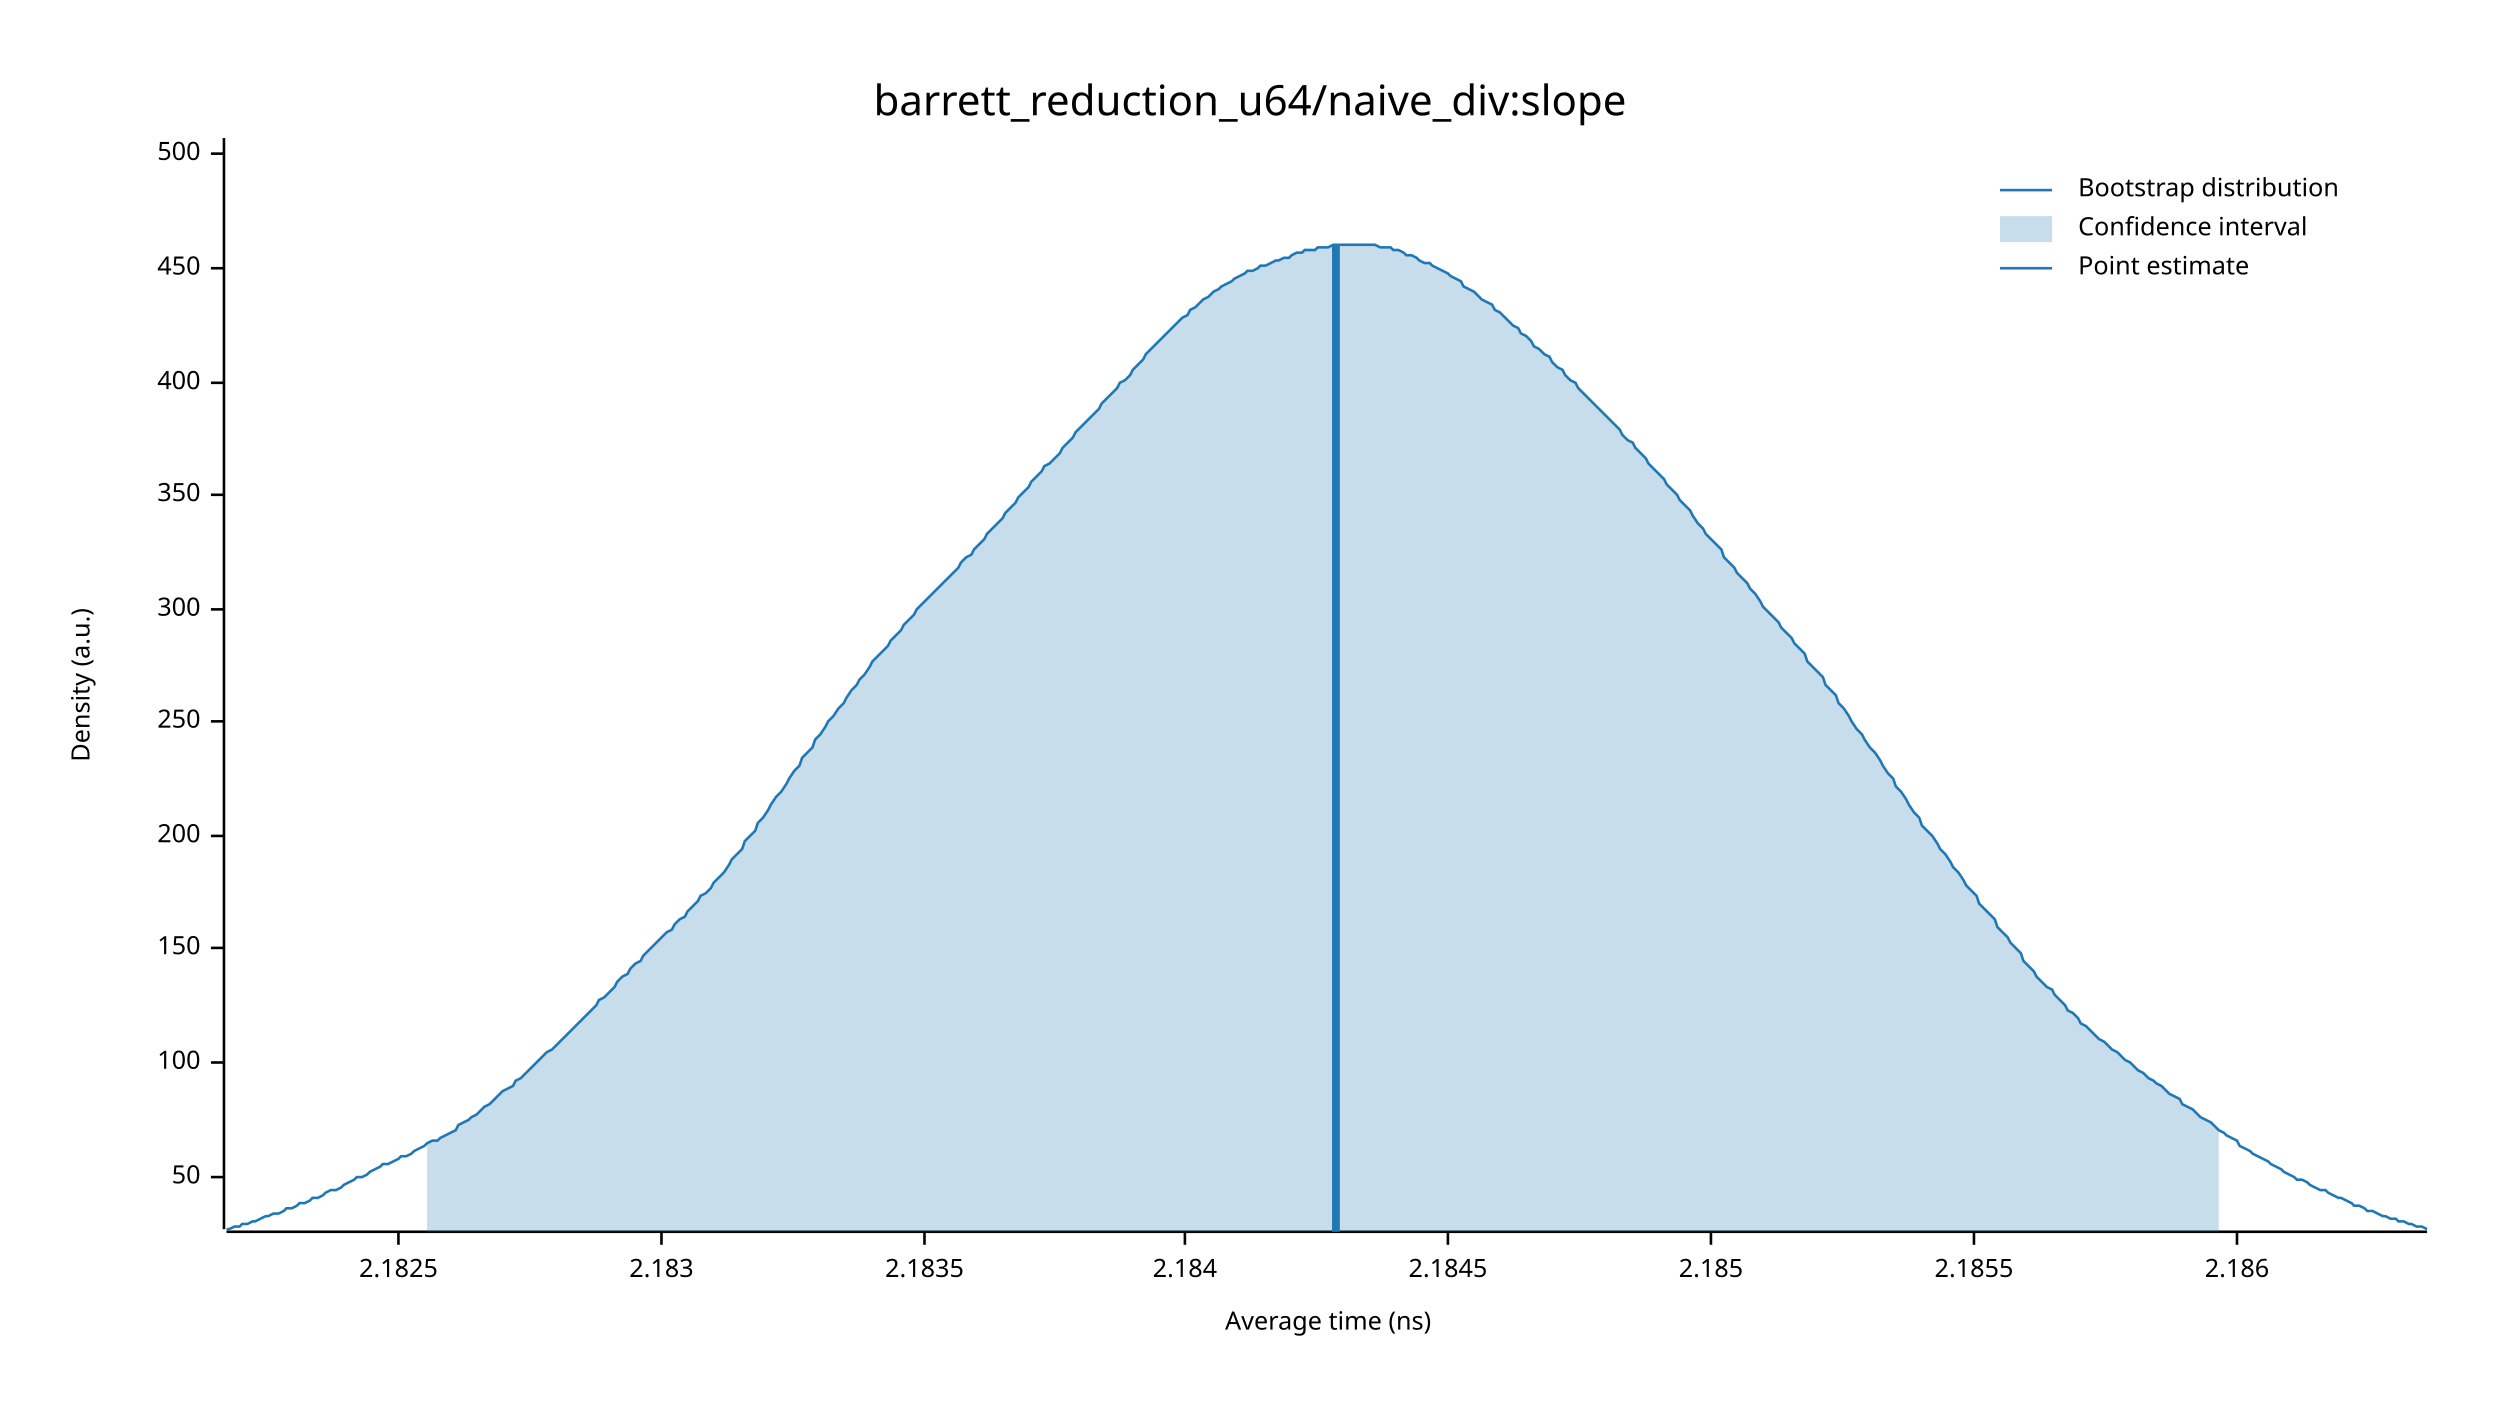
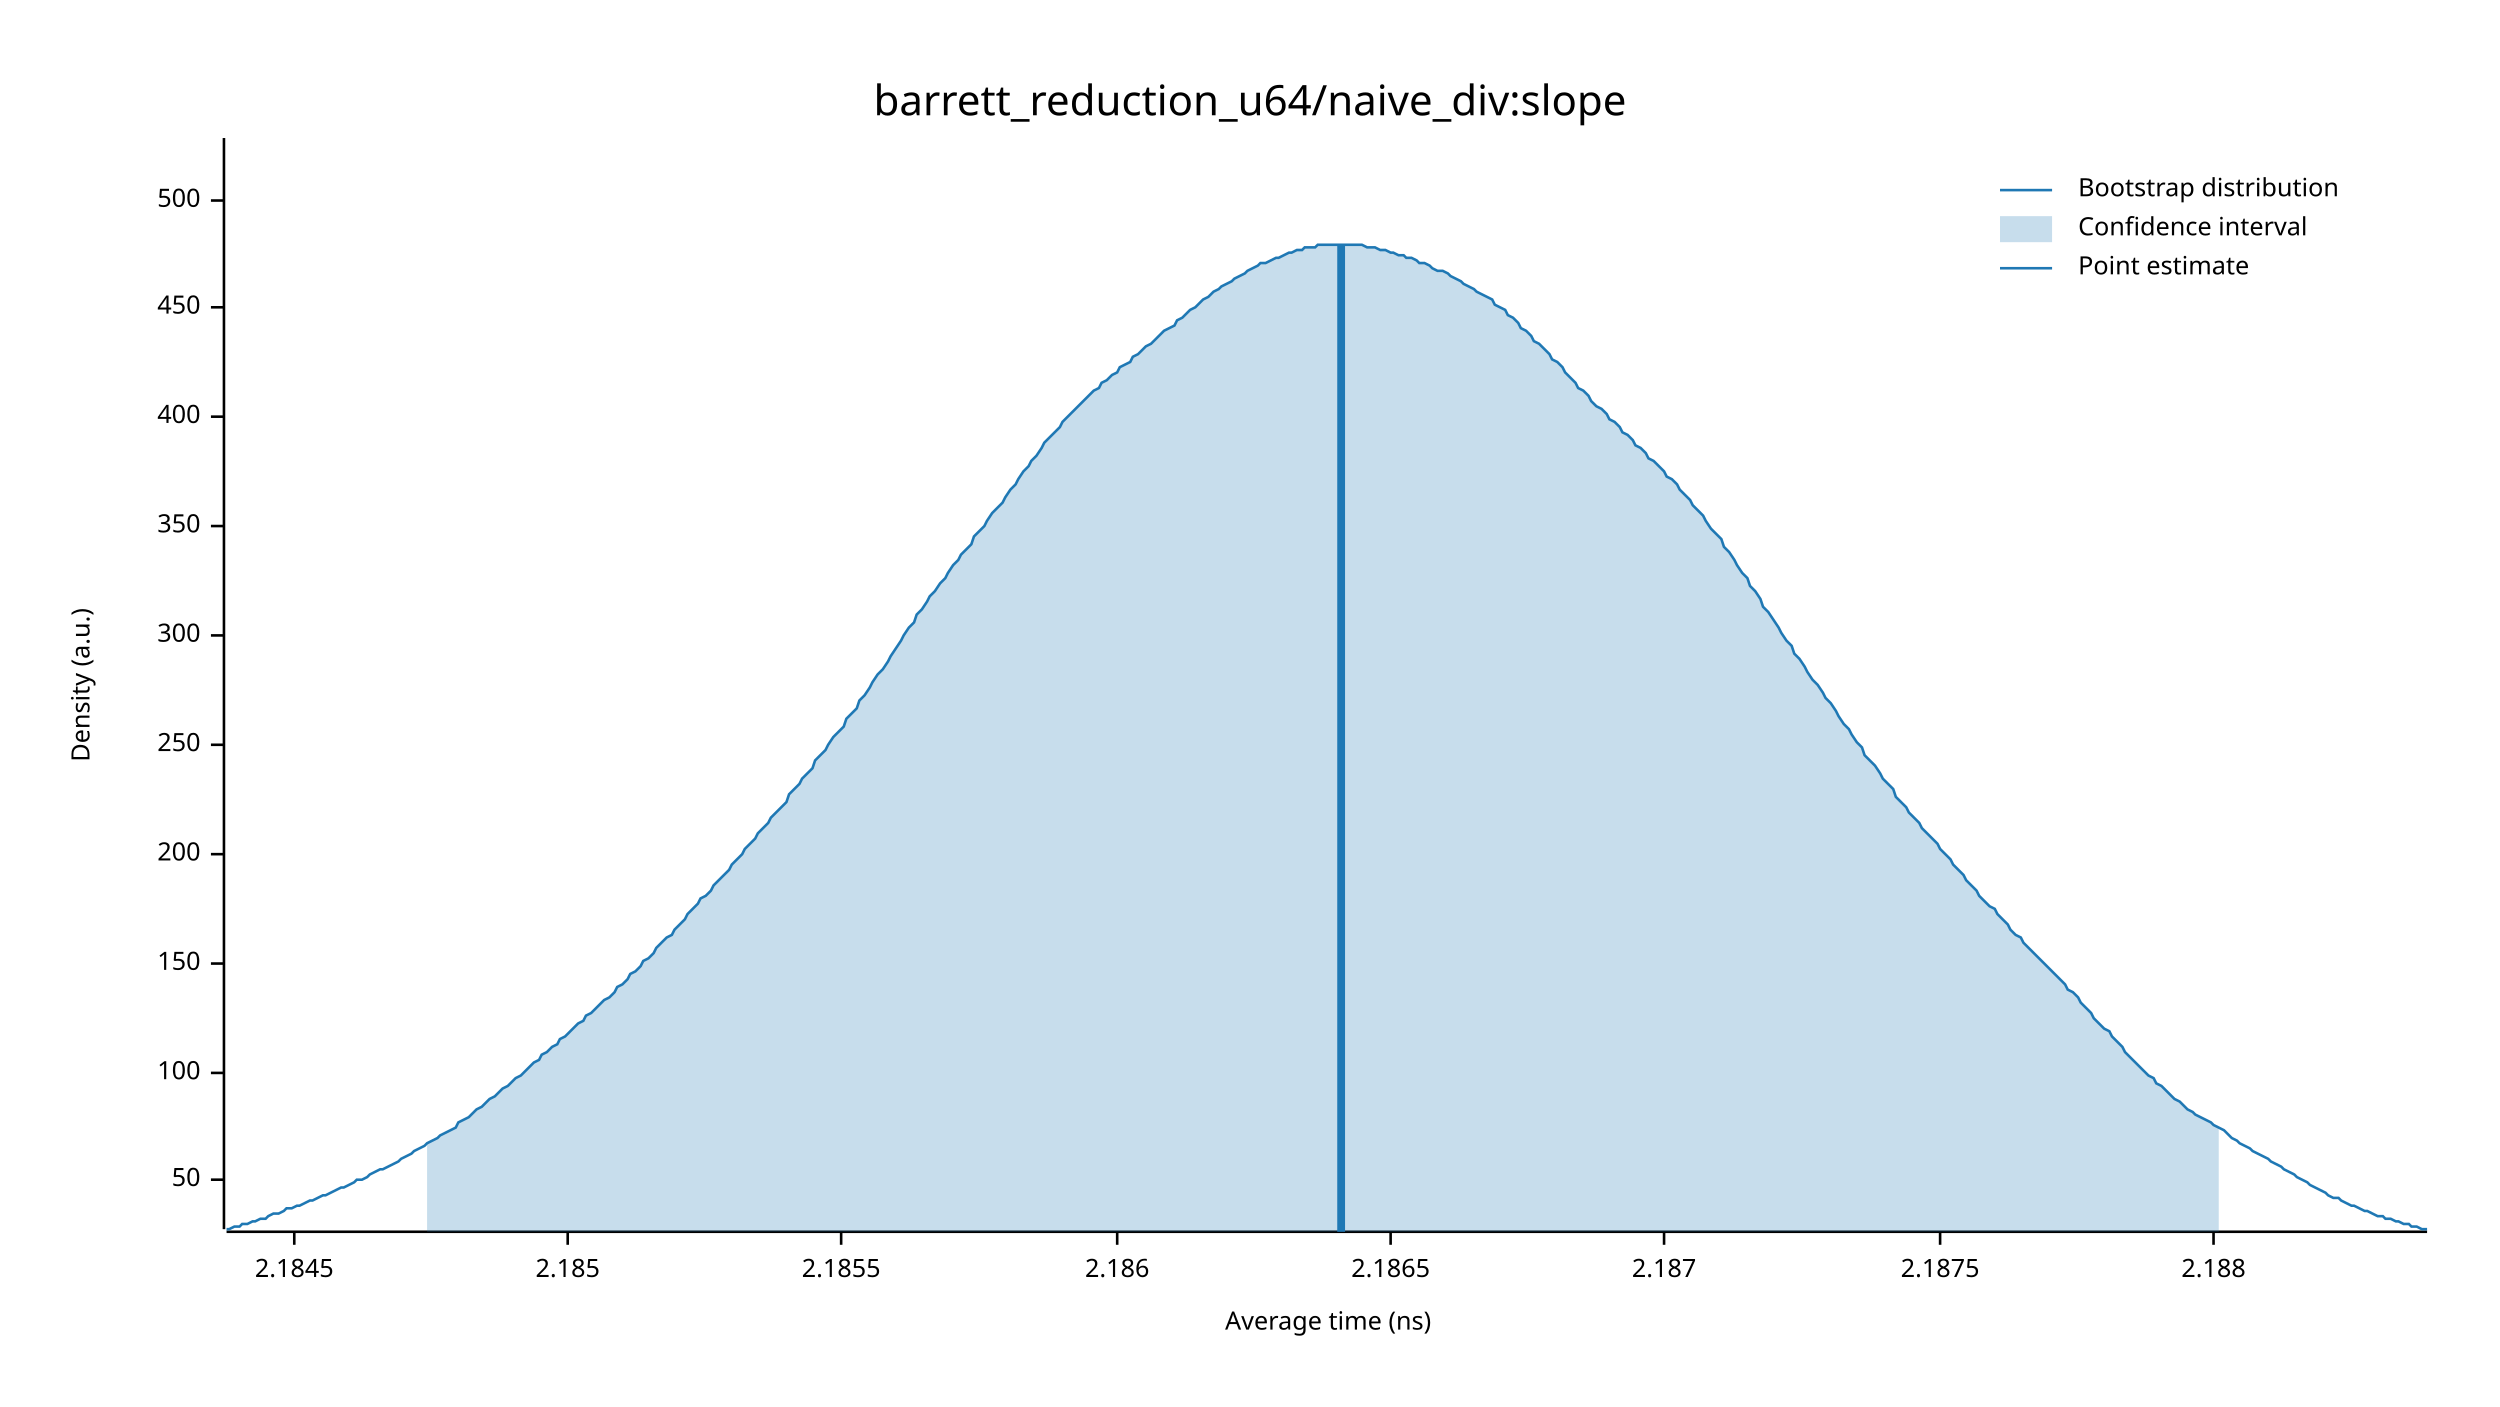
<svg xmlns="http://www.w3.org/2000/svg" width="960" height="540" viewBox="0 0 960 540">
  <text x="480" y="32" dy="0.76em" text-anchor="middle" font-family="sans-serif" font-size="16.129" opacity="1" fill="#000000">
barrett_reduction_u64/naive_div:slope
</text>
  <text x="27" y="263" dy="0.76em" text-anchor="middle" font-family="sans-serif" font-size="9.677" opacity="1" fill="#000000" transform="rotate(270, 27, 263)">
Density (a.u.)
</text>
  <text x="510" y="513" dy="-0.5ex" text-anchor="middle" font-family="sans-serif" font-size="9.677" opacity="1" fill="#000000">
Average time (ns)
</text>
  <polyline fill="none" opacity="1" stroke="#000000" stroke-width="1" points="86,53 86,472 " />
-   <text x="77" y="452" dy="0.5ex" text-anchor="end" font-family="sans-serif" font-size="9.677" opacity="1" fill="#000000">
+   <text x="77" y="453" dy="0.5ex" text-anchor="end" font-family="sans-serif" font-size="9.677" opacity="1" fill="#000000">
50
</text>
-   <polyline fill="none" opacity="1" stroke="#000000" stroke-width="1" points="81,452 86,452 " />
-   <text x="77" y="408" dy="0.5ex" text-anchor="end" font-family="sans-serif" font-size="9.677" opacity="1" fill="#000000">
+   <polyline fill="none" opacity="1" stroke="#000000" stroke-width="1" points="81,453 86,453 " />
+   <text x="77" y="412" dy="0.5ex" text-anchor="end" font-family="sans-serif" font-size="9.677" opacity="1" fill="#000000">
100
</text>
-   <polyline fill="none" opacity="1" stroke="#000000" stroke-width="1" points="81,408 86,408 " />
-   <text x="77" y="364" dy="0.5ex" text-anchor="end" font-family="sans-serif" font-size="9.677" opacity="1" fill="#000000">
+   <polyline fill="none" opacity="1" stroke="#000000" stroke-width="1" points="81,412 86,412 " />
+   <text x="77" y="370" dy="0.5ex" text-anchor="end" font-family="sans-serif" font-size="9.677" opacity="1" fill="#000000">
150
</text>
-   <polyline fill="none" opacity="1" stroke="#000000" stroke-width="1" points="81,364 86,364 " />
-   <text x="77" y="321" dy="0.5ex" text-anchor="end" font-family="sans-serif" font-size="9.677" opacity="1" fill="#000000">
+   <polyline fill="none" opacity="1" stroke="#000000" stroke-width="1" points="81,370 86,370 " />
+   <text x="77" y="328" dy="0.5ex" text-anchor="end" font-family="sans-serif" font-size="9.677" opacity="1" fill="#000000">
200
</text>
-   <polyline fill="none" opacity="1" stroke="#000000" stroke-width="1" points="81,321 86,321 " />
-   <text x="77" y="277" dy="0.5ex" text-anchor="end" font-family="sans-serif" font-size="9.677" opacity="1" fill="#000000">
+   <polyline fill="none" opacity="1" stroke="#000000" stroke-width="1" points="81,328 86,328 " />
+   <text x="77" y="286" dy="0.5ex" text-anchor="end" font-family="sans-serif" font-size="9.677" opacity="1" fill="#000000">
250
</text>
-   <polyline fill="none" opacity="1" stroke="#000000" stroke-width="1" points="81,277 86,277 " />
-   <text x="77" y="234" dy="0.5ex" text-anchor="end" font-family="sans-serif" font-size="9.677" opacity="1" fill="#000000">
+   <polyline fill="none" opacity="1" stroke="#000000" stroke-width="1" points="81,286 86,286 " />
+   <text x="77" y="244" dy="0.5ex" text-anchor="end" font-family="sans-serif" font-size="9.677" opacity="1" fill="#000000">
300
</text>
-   <polyline fill="none" opacity="1" stroke="#000000" stroke-width="1" points="81,234 86,234 " />
-   <text x="77" y="190" dy="0.5ex" text-anchor="end" font-family="sans-serif" font-size="9.677" opacity="1" fill="#000000">
+   <polyline fill="none" opacity="1" stroke="#000000" stroke-width="1" points="81,244 86,244 " />
+   <text x="77" y="202" dy="0.5ex" text-anchor="end" font-family="sans-serif" font-size="9.677" opacity="1" fill="#000000">
350
</text>
-   <polyline fill="none" opacity="1" stroke="#000000" stroke-width="1" points="81,190 86,190 " />
-   <text x="77" y="147" dy="0.5ex" text-anchor="end" font-family="sans-serif" font-size="9.677" opacity="1" fill="#000000">
+   <polyline fill="none" opacity="1" stroke="#000000" stroke-width="1" points="81,202 86,202 " />
+   <text x="77" y="160" dy="0.5ex" text-anchor="end" font-family="sans-serif" font-size="9.677" opacity="1" fill="#000000">
400
</text>
-   <polyline fill="none" opacity="1" stroke="#000000" stroke-width="1" points="81,147 86,147 " />
-   <text x="77" y="103" dy="0.5ex" text-anchor="end" font-family="sans-serif" font-size="9.677" opacity="1" fill="#000000">
+   <polyline fill="none" opacity="1" stroke="#000000" stroke-width="1" points="81,160 86,160 " />
+   <text x="77" y="118" dy="0.5ex" text-anchor="end" font-family="sans-serif" font-size="9.677" opacity="1" fill="#000000">
450
</text>
-   <polyline fill="none" opacity="1" stroke="#000000" stroke-width="1" points="81,103 86,103 " />
-   <text x="77" y="59" dy="0.5ex" text-anchor="end" font-family="sans-serif" font-size="9.677" opacity="1" fill="#000000">
+   <polyline fill="none" opacity="1" stroke="#000000" stroke-width="1" points="81,118 86,118 " />
+   <text x="77" y="77" dy="0.5ex" text-anchor="end" font-family="sans-serif" font-size="9.677" opacity="1" fill="#000000">
500
</text>
-   <polyline fill="none" opacity="1" stroke="#000000" stroke-width="1" points="81,59 86,59 " />
+   <polyline fill="none" opacity="1" stroke="#000000" stroke-width="1" points="81,77 86,77 " />
  <polyline fill="none" opacity="1" stroke="#000000" stroke-width="1" points="87,473 932,473 " />
-   <text x="153" y="483" dy="0.76em" text-anchor="middle" font-family="sans-serif" font-size="9.677" opacity="1" fill="#000000">
- 2.1825
- </text>
-   <polyline fill="none" opacity="1" stroke="#000000" stroke-width="1" points="153,473 153,478 " />
-   <text x="254" y="483" dy="0.76em" text-anchor="middle" font-family="sans-serif" font-size="9.677" opacity="1" fill="#000000">
- 2.183
- </text>
-   <polyline fill="none" opacity="1" stroke="#000000" stroke-width="1" points="254,473 254,478 " />
-   <text x="355" y="483" dy="0.76em" text-anchor="middle" font-family="sans-serif" font-size="9.677" opacity="1" fill="#000000">
- 2.1835
- </text>
-   <polyline fill="none" opacity="1" stroke="#000000" stroke-width="1" points="355,473 355,478 " />
-   <text x="455" y="483" dy="0.76em" text-anchor="middle" font-family="sans-serif" font-size="9.677" opacity="1" fill="#000000">
- 2.184
- </text>
-   <polyline fill="none" opacity="1" stroke="#000000" stroke-width="1" points="455,473 455,478 " />
-   <text x="556" y="483" dy="0.76em" text-anchor="middle" font-family="sans-serif" font-size="9.677" opacity="1" fill="#000000">
+   <text x="113" y="483" dy="0.76em" text-anchor="middle" font-family="sans-serif" font-size="9.677" opacity="1" fill="#000000">
2.1845
</text>
-   <polyline fill="none" opacity="1" stroke="#000000" stroke-width="1" points="556,473 556,478 " />
-   <text x="657" y="483" dy="0.76em" text-anchor="middle" font-family="sans-serif" font-size="9.677" opacity="1" fill="#000000">
+   <polyline fill="none" opacity="1" stroke="#000000" stroke-width="1" points="113,473 113,478 " />
+   <text x="218" y="483" dy="0.76em" text-anchor="middle" font-family="sans-serif" font-size="9.677" opacity="1" fill="#000000">
2.185
</text>
-   <polyline fill="none" opacity="1" stroke="#000000" stroke-width="1" points="657,473 657,478 " />
-   <text x="758" y="483" dy="0.76em" text-anchor="middle" font-family="sans-serif" font-size="9.677" opacity="1" fill="#000000">
+   <polyline fill="none" opacity="1" stroke="#000000" stroke-width="1" points="218,473 218,478 " />
+   <text x="323" y="483" dy="0.76em" text-anchor="middle" font-family="sans-serif" font-size="9.677" opacity="1" fill="#000000">
2.1855
</text>
-   <polyline fill="none" opacity="1" stroke="#000000" stroke-width="1" points="758,473 758,478 " />
-   <text x="859" y="483" dy="0.76em" text-anchor="middle" font-family="sans-serif" font-size="9.677" opacity="1" fill="#000000">
+   <polyline fill="none" opacity="1" stroke="#000000" stroke-width="1" points="323,473 323,478 " />
+   <text x="429" y="483" dy="0.76em" text-anchor="middle" font-family="sans-serif" font-size="9.677" opacity="1" fill="#000000">
2.186
</text>
-   <polyline fill="none" opacity="1" stroke="#000000" stroke-width="1" points="859,473 859,478 " />
-   <polyline fill="none" opacity="1" stroke="#1F78B4" stroke-width="1" points="87,472 88,472 90,471 92,471 93,470 95,470 97,469 98,469 100,468 102,467 103,467 105,466 107,466 109,465 110,464 112,464 114,463 115,462 117,462 119,461 120,460 122,460 124,459 125,458 127,457 129,457 131,456 132,455 134,454 136,453 137,452 139,452 141,451 142,450 144,449 146,448 147,447 149,447 151,446 153,445 154,444 156,444 158,443 159,442 161,441 163,440 164,439 166,438 168,438 169,437 171,436 173,435 175,434 176,432 178,431 180,430 181,429 183,428 185,426 186,425 188,424 190,422 191,421 193,419 195,418 197,417 198,415 200,414 202,412 203,411 205,409 207,407 208,406 210,404 212,403 214,401 215,400 217,398 219,396 220,395 222,393 224,391 225,390 227,388 229,386 230,384 232,383 234,381 236,379 237,377 239,375 241,374 242,372 244,370 246,369 247,367 249,365 251,363 252,362 254,360 256,358 258,357 259,355 261,353 263,352 264,350 266,348 268,346 269,344 271,343 273,341 274,339 276,337 278,335 280,332 281,330 283,328 285,326 286,323 288,321 290,319 291,316 293,314 295,311 296,309 298,306 300,304 302,301 303,299 305,296 307,294 308,291 310,289 312,287 313,284 315,282 317,279 318,277 320,275 322,272 324,270 325,268 327,265 329,263 330,261 332,259 334,256 335,254 337,252 339,250 341,248 342,246 344,244 346,242 347,240 349,238 351,236 352,234 354,232 356,230 357,229 359,227 361,225 363,223 364,222 366,220 368,218 369,216 371,214 373,213 374,211 376,209 378,207 379,205 381,203 383,201 385,199 386,197 388,195 390,193 391,191 393,189 395,187 396,185 398,183 400,181 401,179 403,178 405,176 407,174 408,172 410,170 412,168 413,166 415,164 417,162 418,161 420,159 422,157 423,155 425,153 427,151 429,149 430,147 432,146 434,144 435,142 437,140 439,138 440,136 442,134 444,132 445,131 447,129 449,127 451,125 452,124 454,122 456,121 457,119 459,118 461,116 462,115 464,114 466,112 468,111 469,110 471,109 473,108 474,107 476,106 478,105 479,104 481,104 483,103 484,102 486,102 488,101 490,100 491,100 493,99 495,99 496,98 498,97 500,97 501,96 503,96 505,96 506,95 508,95 510,95 512,94 513,94 515,94 517,94 518,94 520,94 522,94 523,94 525,94 527,94 528,94 530,95 532,95 534,95 535,96 537,96 539,97 540,98 542,98 544,99 545,100 547,101 549,101 550,102 552,103 554,104 556,105 557,106 559,107 561,108 562,110 564,111 566,112 567,113 569,115 571,116 573,117 574,119 576,120 578,122 579,123 581,125 583,126 584,128 586,129 588,131 589,133 591,134 593,136 595,137 596,139 598,141 600,142 601,144 603,146 605,147 606,149 608,151 610,153 611,154 613,156 615,158 617,160 618,161 620,163 622,165 623,167 625,169 627,170 628,172 630,174 632,176 633,178 635,180 637,182 639,184 640,186 642,188 644,190 645,192 647,194 649,196 650,198 652,201 654,203 655,205 657,207 659,209 661,211 662,214 664,216 666,218 667,220 669,222 671,224 672,226 674,228 676,231 677,233 679,235 681,237 683,239 684,241 686,243 688,245 689,247 691,249 693,251 694,254 696,256 698,258 700,260 701,263 703,265 705,267 706,270 708,272 710,275 711,277 713,280 715,282 716,284 718,287 720,289 722,292 723,294 725,297 727,299 728,302 730,304 732,307 733,309 735,312 737,314 738,317 740,319 742,321 744,324 745,326 747,328 749,331 750,333 752,335 754,338 755,340 757,342 759,344 760,347 762,349 764,351 766,353 767,356 769,358 771,360 772,362 774,364 776,366 777,369 779,371 781,373 782,375 784,377 786,379 788,380 789,382 791,384 793,386 794,388 796,389 798,391 799,393 801,394 803,396 804,397 806,399 808,400 810,402 811,403 813,404 815,406 816,407 818,408 820,410 821,411 823,412 825,414 827,415 828,416 830,417 832,419 833,420 835,421 837,422 838,424 840,425 842,426 843,427 845,429 847,430 849,431 850,432 852,434 854,435 855,436 857,437 859,438 860,440 862,441 864,442 865,443 867,444 869,445 871,446 872,447 874,448 876,449 877,450 879,451 881,452 882,453 884,453 886,454 887,455 889,456 891,457 893,457 894,458 896,459 898,460 899,460 901,461 903,462 904,463 906,463 908,464 909,465 911,465 913,466 915,467 916,467 918,468 920,468 921,469 923,469 925,470 926,470 928,471 930,471 932,472 " />
-   <polygon opacity="0.25" fill="#1F78B4" points="164,439 166,438 168,438 169,437 171,436 173,435 175,434 176,432 178,431 180,430 181,429 183,428 185,426 186,425 188,424 190,422 191,421 193,419 195,418 197,417 198,415 200,414 202,412 203,411 205,409 207,407 208,406 210,404 212,403 214,401 215,400 217,398 219,396 220,395 222,393 224,391 225,390 227,388 229,386 230,384 232,383 234,381 236,379 237,377 239,375 241,374 242,372 244,370 246,369 247,367 249,365 251,363 252,362 254,360 256,358 258,357 259,355 261,353 263,352 264,350 266,348 268,346 269,344 271,343 273,341 274,339 276,337 278,335 280,332 281,330 283,328 285,326 286,323 288,321 290,319 291,316 293,314 295,311 296,309 298,306 300,304 302,301 303,299 305,296 307,294 308,291 310,289 312,287 313,284 315,282 317,279 318,277 320,275 322,272 324,270 325,268 327,265 329,263 330,261 332,259 334,256 335,254 337,252 339,250 341,248 342,246 344,244 346,242 347,240 349,238 351,236 352,234 354,232 356,230 357,229 359,227 361,225 363,223 364,222 366,220 368,218 369,216 371,214 373,213 374,211 376,209 378,207 379,205 381,203 383,201 385,199 386,197 388,195 390,193 391,191 393,189 395,187 396,185 398,183 400,181 401,179 403,178 405,176 407,174 408,172 410,170 412,168 413,166 415,164 417,162 418,161 420,159 422,157 423,155 425,153 427,151 429,149 430,147 432,146 434,144 435,142 437,140 439,138 440,136 442,134 444,132 445,131 447,129 449,127 451,125 452,124 454,122 456,121 457,119 459,118 461,116 462,115 464,114 466,112 468,111 469,110 471,109 473,108 474,107 476,106 478,105 479,104 481,104 483,103 484,102 486,102 488,101 490,100 491,100 493,99 495,99 496,98 498,97 500,97 501,96 503,96 505,96 506,95 508,95 510,95 512,94 513,94 515,94 517,94 518,94 520,94 522,94 523,94 525,94 527,94 528,94 530,95 532,95 534,95 535,96 537,96 539,97 540,98 542,98 544,99 545,100 547,101 549,101 550,102 552,103 554,104 556,105 557,106 559,107 561,108 562,110 564,111 566,112 567,113 569,115 571,116 573,117 574,119 576,120 578,122 579,123 581,125 583,126 584,128 586,129 588,131 589,133 591,134 593,136 595,137 596,139 598,141 600,142 601,144 603,146 605,147 606,149 608,151 610,153 611,154 613,156 615,158 617,160 618,161 620,163 622,165 623,167 625,169 627,170 628,172 630,174 632,176 633,178 635,180 637,182 639,184 640,186 642,188 644,190 645,192 647,194 649,196 650,198 652,201 654,203 655,205 657,207 659,209 661,211 662,214 664,216 666,218 667,220 669,222 671,224 672,226 674,228 676,231 677,233 679,235 681,237 683,239 684,241 686,243 688,245 689,247 691,249 693,251 694,254 696,256 698,258 700,260 701,263 703,265 705,267 706,270 708,272 710,275 711,277 713,280 715,282 716,284 718,287 720,289 722,292 723,294 725,297 727,299 728,302 730,304 732,307 733,309 735,312 737,314 738,317 740,319 742,321 744,324 745,326 747,328 749,331 750,333 752,335 754,338 755,340 757,342 759,344 760,347 762,349 764,351 766,353 767,356 769,358 771,360 772,362 774,364 776,366 777,369 779,371 781,373 782,375 784,377 786,379 788,380 789,382 791,384 793,386 794,388 796,389 798,391 799,393 801,394 803,396 804,397 806,399 808,400 810,402 811,403 813,404 815,406 816,407 818,408 820,410 821,411 823,412 825,414 827,415 828,416 830,417 832,419 833,420 835,421 837,422 838,424 840,425 842,426 843,427 845,429 847,430 849,431 850,432 852,434 852,473 164,473 " />
-   <polyline fill="none" opacity="1" stroke="#1F78B4" stroke-width="3" points="513,473 513,94 " />
+   <polyline fill="none" opacity="1" stroke="#000000" stroke-width="1" points="429,473 429,478 " />
+   <text x="534" y="483" dy="0.76em" text-anchor="middle" font-family="sans-serif" font-size="9.677" opacity="1" fill="#000000">
+ 2.1865
+ </text>
+   <polyline fill="none" opacity="1" stroke="#000000" stroke-width="1" points="534,473 534,478 " />
+   <text x="639" y="483" dy="0.76em" text-anchor="middle" font-family="sans-serif" font-size="9.677" opacity="1" fill="#000000">
+ 2.187
+ </text>
+   <polyline fill="none" opacity="1" stroke="#000000" stroke-width="1" points="639,473 639,478 " />
+   <text x="745" y="483" dy="0.76em" text-anchor="middle" font-family="sans-serif" font-size="9.677" opacity="1" fill="#000000">
+ 2.1875
+ </text>
+   <polyline fill="none" opacity="1" stroke="#000000" stroke-width="1" points="745,473 745,478 " />
+   <text x="850" y="483" dy="0.76em" text-anchor="middle" font-family="sans-serif" font-size="9.677" opacity="1" fill="#000000">
+ 2.188
+ </text>
+   <polyline fill="none" opacity="1" stroke="#000000" stroke-width="1" points="850,473 850,478 " />
+   <polyline fill="none" opacity="1" stroke="#1F78B4" stroke-width="1" points="87,472 88,472 90,471 92,471 93,470 95,470 97,469 98,469 100,468 102,468 103,467 105,466 107,466 109,465 110,464 112,464 114,463 115,463 117,462 119,461 120,461 122,460 124,459 125,459 127,458 129,457 131,456 132,456 134,455 136,454 137,453 139,453 141,452 142,451 144,450 146,449 147,449 149,448 151,447 153,446 154,445 156,444 158,443 159,442 161,441 163,440 164,439 166,438 168,437 169,436 171,435 173,434 175,433 176,431 178,430 180,429 181,428 183,426 185,425 186,424 188,422 190,421 191,420 193,418 195,417 197,415 198,414 200,413 202,411 203,410 205,408 207,407 208,405 210,404 212,402 214,401 215,399 217,398 219,396 220,395 222,393 224,392 225,390 227,389 229,387 230,386 232,384 234,383 236,381 237,379 239,378 241,376 242,374 244,373 246,371 247,369 249,368 251,366 252,364 254,362 256,360 258,359 259,357 261,355 263,353 264,351 266,349 268,347 269,345 271,344 273,342 274,340 276,338 278,336 280,334 281,332 283,330 285,328 286,326 288,324 290,322 291,320 293,318 295,316 296,314 298,312 300,310 302,308 303,305 305,303 307,301 308,299 310,297 312,295 313,292 315,290 317,288 318,286 320,283 322,281 324,279 325,276 327,274 329,272 330,269 332,267 334,264 335,262 337,259 339,257 341,254 342,252 344,249 346,246 347,244 349,241 351,239 352,236 354,234 356,231 357,229 359,227 361,224 363,222 364,220 366,217 368,215 369,213 371,211 373,209 374,206 376,204 378,202 379,200 381,197 383,195 385,193 386,191 388,188 390,186 391,184 393,181 395,179 396,177 398,175 400,172 401,170 403,168 405,166 407,164 408,162 410,160 412,158 413,157 415,155 417,153 418,152 420,150 422,149 423,147 425,146 427,144 429,143 430,141 432,140 434,139 435,137 437,136 439,134 440,133 442,132 444,130 445,129 447,127 449,126 451,125 452,123 454,122 456,120 457,119 459,118 461,116 462,115 464,114 466,112 468,111 469,110 471,109 473,108 474,107 476,106 478,105 479,104 481,103 483,102 484,101 486,101 488,100 490,99 491,99 493,98 495,97 496,97 498,96 500,96 501,95 503,95 505,95 506,94 508,94 510,94 512,94 513,94 515,94 517,94 518,94 520,94 522,94 523,94 525,95 527,95 528,95 530,96 532,96 534,97 535,97 537,98 539,98 540,99 542,99 544,100 545,101 547,101 549,102 550,103 552,104 554,104 556,105 557,106 559,107 561,108 562,109 564,110 566,111 567,112 569,113 571,114 573,115 574,117 576,118 578,119 579,121 581,122 583,124 584,126 586,127 588,129 589,131 591,132 593,134 595,136 596,138 598,139 600,141 601,143 603,145 605,147 606,149 608,150 610,152 611,154 613,156 615,157 617,159 618,161 620,162 622,164 623,166 625,167 627,169 628,171 630,172 632,174 633,176 635,177 637,179 639,181 640,183 642,184 644,186 645,188 647,190 649,192 650,194 652,196 654,198 655,200 657,203 659,205 661,207 662,210 664,212 666,215 667,217 669,220 671,222 672,225 674,227 676,230 677,233 679,235 681,238 683,241 684,243 686,246 688,248 689,251 691,253 693,256 694,258 696,261 698,263 700,266 701,268 703,270 705,273 706,275 708,278 710,280 711,282 713,285 715,287 716,290 718,292 720,294 722,297 723,299 725,301 727,303 728,306 730,308 732,310 733,312 735,314 737,316 738,318 740,320 742,322 744,324 745,326 747,328 749,330 750,332 752,334 754,336 755,338 757,340 759,342 760,344 762,346 764,348 766,349 767,351 769,353 771,355 772,357 774,359 776,360 777,362 779,364 781,366 782,367 784,369 786,371 788,373 789,374 791,376 793,378 794,380 796,381 798,383 799,385 801,387 803,389 804,391 806,393 808,395 810,396 811,398 813,400 815,402 816,404 818,406 820,408 821,409 823,411 825,413 827,414 828,416 830,417 832,419 833,420 835,422 837,423 838,424 840,426 842,427 843,428 845,429 847,430 849,431 850,432 852,433 854,434 855,435 857,437 859,438 860,439 862,440 864,441 865,442 867,443 869,444 871,445 872,446 874,447 876,448 877,449 879,450 881,451 882,452 884,453 886,454 887,455 889,456 891,457 893,458 894,459 896,460 898,460 899,461 901,462 903,463 904,463 906,464 908,465 909,465 911,466 913,467 915,467 916,468 918,468 920,469 921,469 923,470 925,470 926,471 928,471 930,472 932,472 " />
+   <polygon opacity="0.25" fill="#1F78B4" points="164,439 166,438 168,437 169,436 171,435 173,434 175,433 176,431 178,430 180,429 181,428 183,426 185,425 186,424 188,422 190,421 191,420 193,418 195,417 197,415 198,414 200,413 202,411 203,410 205,408 207,407 208,405 210,404 212,402 214,401 215,399 217,398 219,396 220,395 222,393 224,392 225,390 227,389 229,387 230,386 232,384 234,383 236,381 237,379 239,378 241,376 242,374 244,373 246,371 247,369 249,368 251,366 252,364 254,362 256,360 258,359 259,357 261,355 263,353 264,351 266,349 268,347 269,345 271,344 273,342 274,340 276,338 278,336 280,334 281,332 283,330 285,328 286,326 288,324 290,322 291,320 293,318 295,316 296,314 298,312 300,310 302,308 303,305 305,303 307,301 308,299 310,297 312,295 313,292 315,290 317,288 318,286 320,283 322,281 324,279 325,276 327,274 329,272 330,269 332,267 334,264 335,262 337,259 339,257 341,254 342,252 344,249 346,246 347,244 349,241 351,239 352,236 354,234 356,231 357,229 359,227 361,224 363,222 364,220 366,217 368,215 369,213 371,211 373,209 374,206 376,204 378,202 379,200 381,197 383,195 385,193 386,191 388,188 390,186 391,184 393,181 395,179 396,177 398,175 400,172 401,170 403,168 405,166 407,164 408,162 410,160 412,158 413,157 415,155 417,153 418,152 420,150 422,149 423,147 425,146 427,144 429,143 430,141 432,140 434,139 435,137 437,136 439,134 440,133 442,132 444,130 445,129 447,127 449,126 451,125 452,123 454,122 456,120 457,119 459,118 461,116 462,115 464,114 466,112 468,111 469,110 471,109 473,108 474,107 476,106 478,105 479,104 481,103 483,102 484,101 486,101 488,100 490,99 491,99 493,98 495,97 496,97 498,96 500,96 501,95 503,95 505,95 506,94 508,94 510,94 512,94 513,94 515,94 517,94 518,94 520,94 522,94 523,94 525,95 527,95 528,95 530,96 532,96 534,97 535,97 537,98 539,98 540,99 542,99 544,100 545,101 547,101 549,102 550,103 552,104 554,104 556,105 557,106 559,107 561,108 562,109 564,110 566,111 567,112 569,113 571,114 573,115 574,117 576,118 578,119 579,121 581,122 583,124 584,126 586,127 588,129 589,131 591,132 593,134 595,136 596,138 598,139 600,141 601,143 603,145 605,147 606,149 608,150 610,152 611,154 613,156 615,157 617,159 618,161 620,162 622,164 623,166 625,167 627,169 628,171 630,172 632,174 633,176 635,177 637,179 639,181 640,183 642,184 644,186 645,188 647,190 649,192 650,194 652,196 654,198 655,200 657,203 659,205 661,207 662,210 664,212 666,215 667,217 669,220 671,222 672,225 674,227 676,230 677,233 679,235 681,238 683,241 684,243 686,246 688,248 689,251 691,253 693,256 694,258 696,261 698,263 700,266 701,268 703,270 705,273 706,275 708,278 710,280 711,282 713,285 715,287 716,290 718,292 720,294 722,297 723,299 725,301 727,303 728,306 730,308 732,310 733,312 735,314 737,316 738,318 740,320 742,322 744,324 745,326 747,328 749,330 750,332 752,334 754,336 755,338 757,340 759,342 760,344 762,346 764,348 766,349 767,351 769,353 771,355 772,357 774,359 776,360 777,362 779,364 781,366 782,367 784,369 786,371 788,373 789,374 791,376 793,378 794,380 796,381 798,383 799,385 801,387 803,389 804,391 806,393 808,395 810,396 811,398 813,400 815,402 816,404 818,406 820,408 821,409 823,411 825,413 827,414 828,416 830,417 832,419 833,420 835,422 837,423 838,424 840,426 842,427 843,428 845,429 847,430 849,431 850,432 852,433 852,473 164,473 " />
+   <polyline fill="none" opacity="1" stroke="#1F78B4" stroke-width="3" points="515,473 515,94 " />
  <text x="798" y="68" dy="0.76em" text-anchor="start" font-family="sans-serif" font-size="9.677" opacity="1" fill="#000000">
Bootstrap distribution
</text>
  <text x="798" y="83" dy="0.76em" text-anchor="start" font-family="sans-serif" font-size="9.677" opacity="1" fill="#000000">
Confidence interval
</text>
  <text x="798" y="98" dy="0.76em" text-anchor="start" font-family="sans-serif" font-size="9.677" opacity="1" fill="#000000">
Point estimate
</text>
  <polyline fill="none" opacity="1" stroke="#1F78B4" stroke-width="1" points="768,73 788,73 " />
  <rect x="768" y="83" width="20" height="10" opacity="0.25" fill="#1F78B4" stroke="none" />
  <polyline fill="none" opacity="1" stroke="#1F78B4" stroke-width="1" points="768,103 788,103 " />
</svg>
